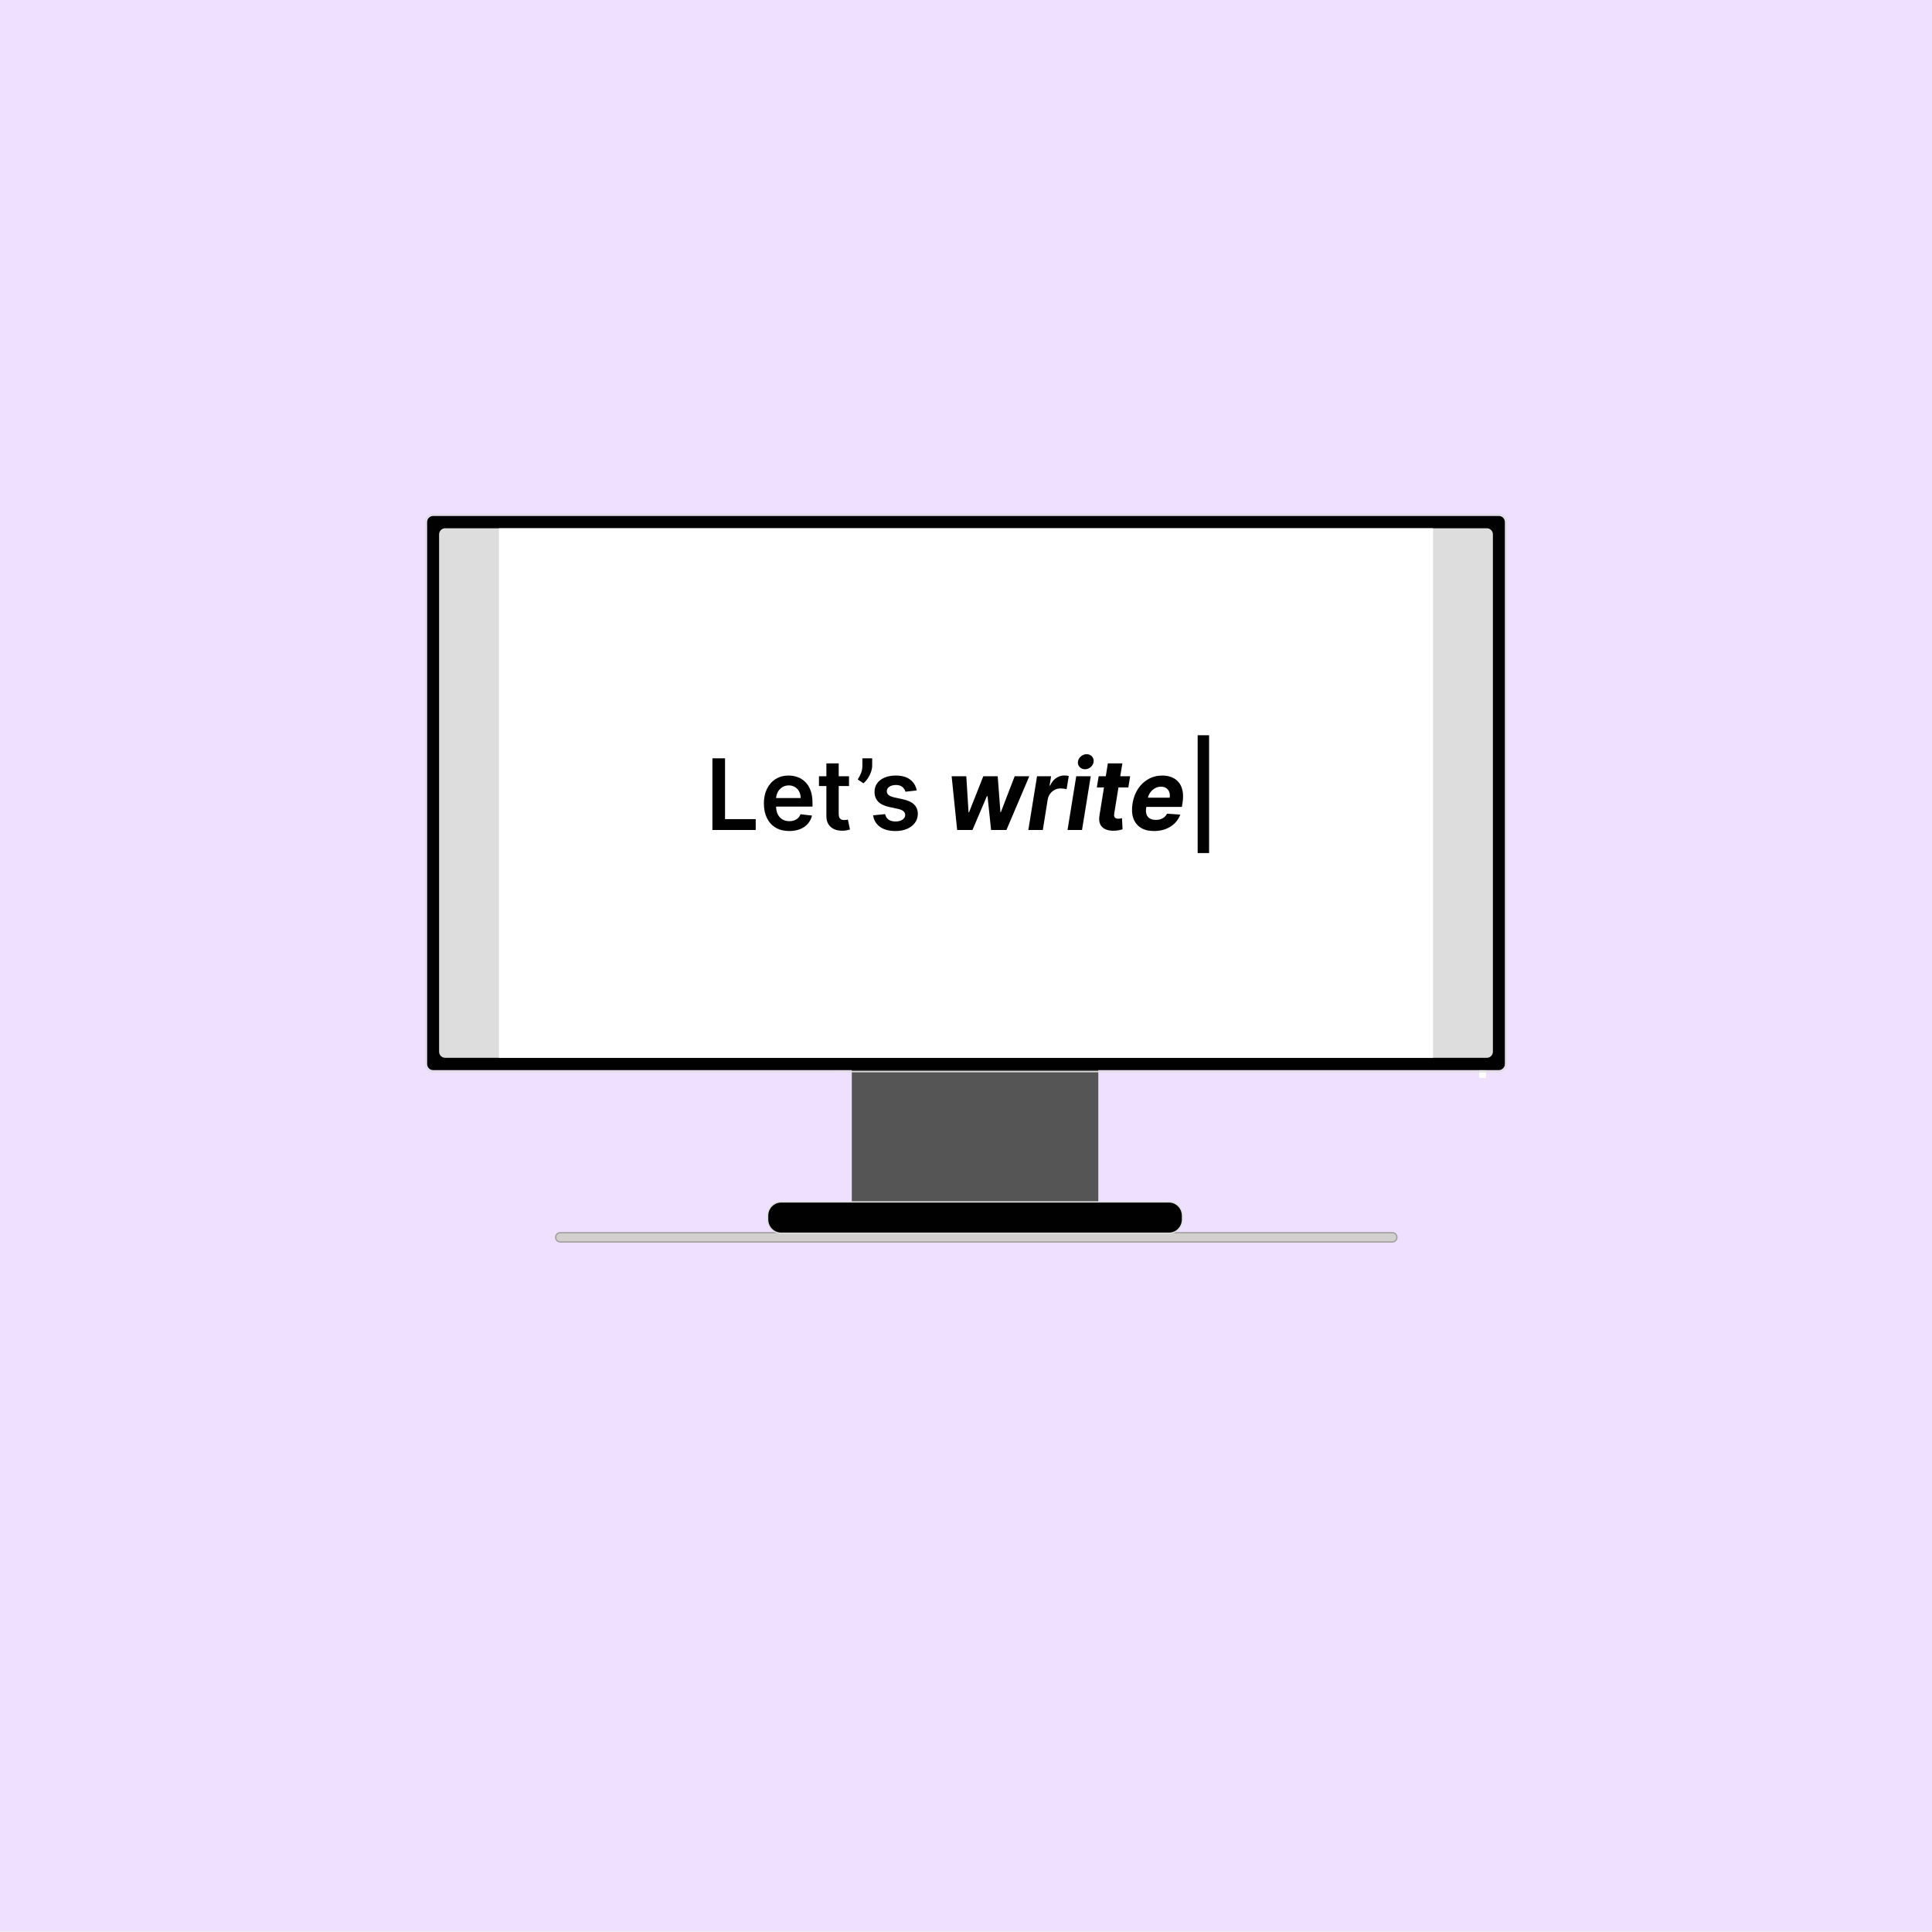
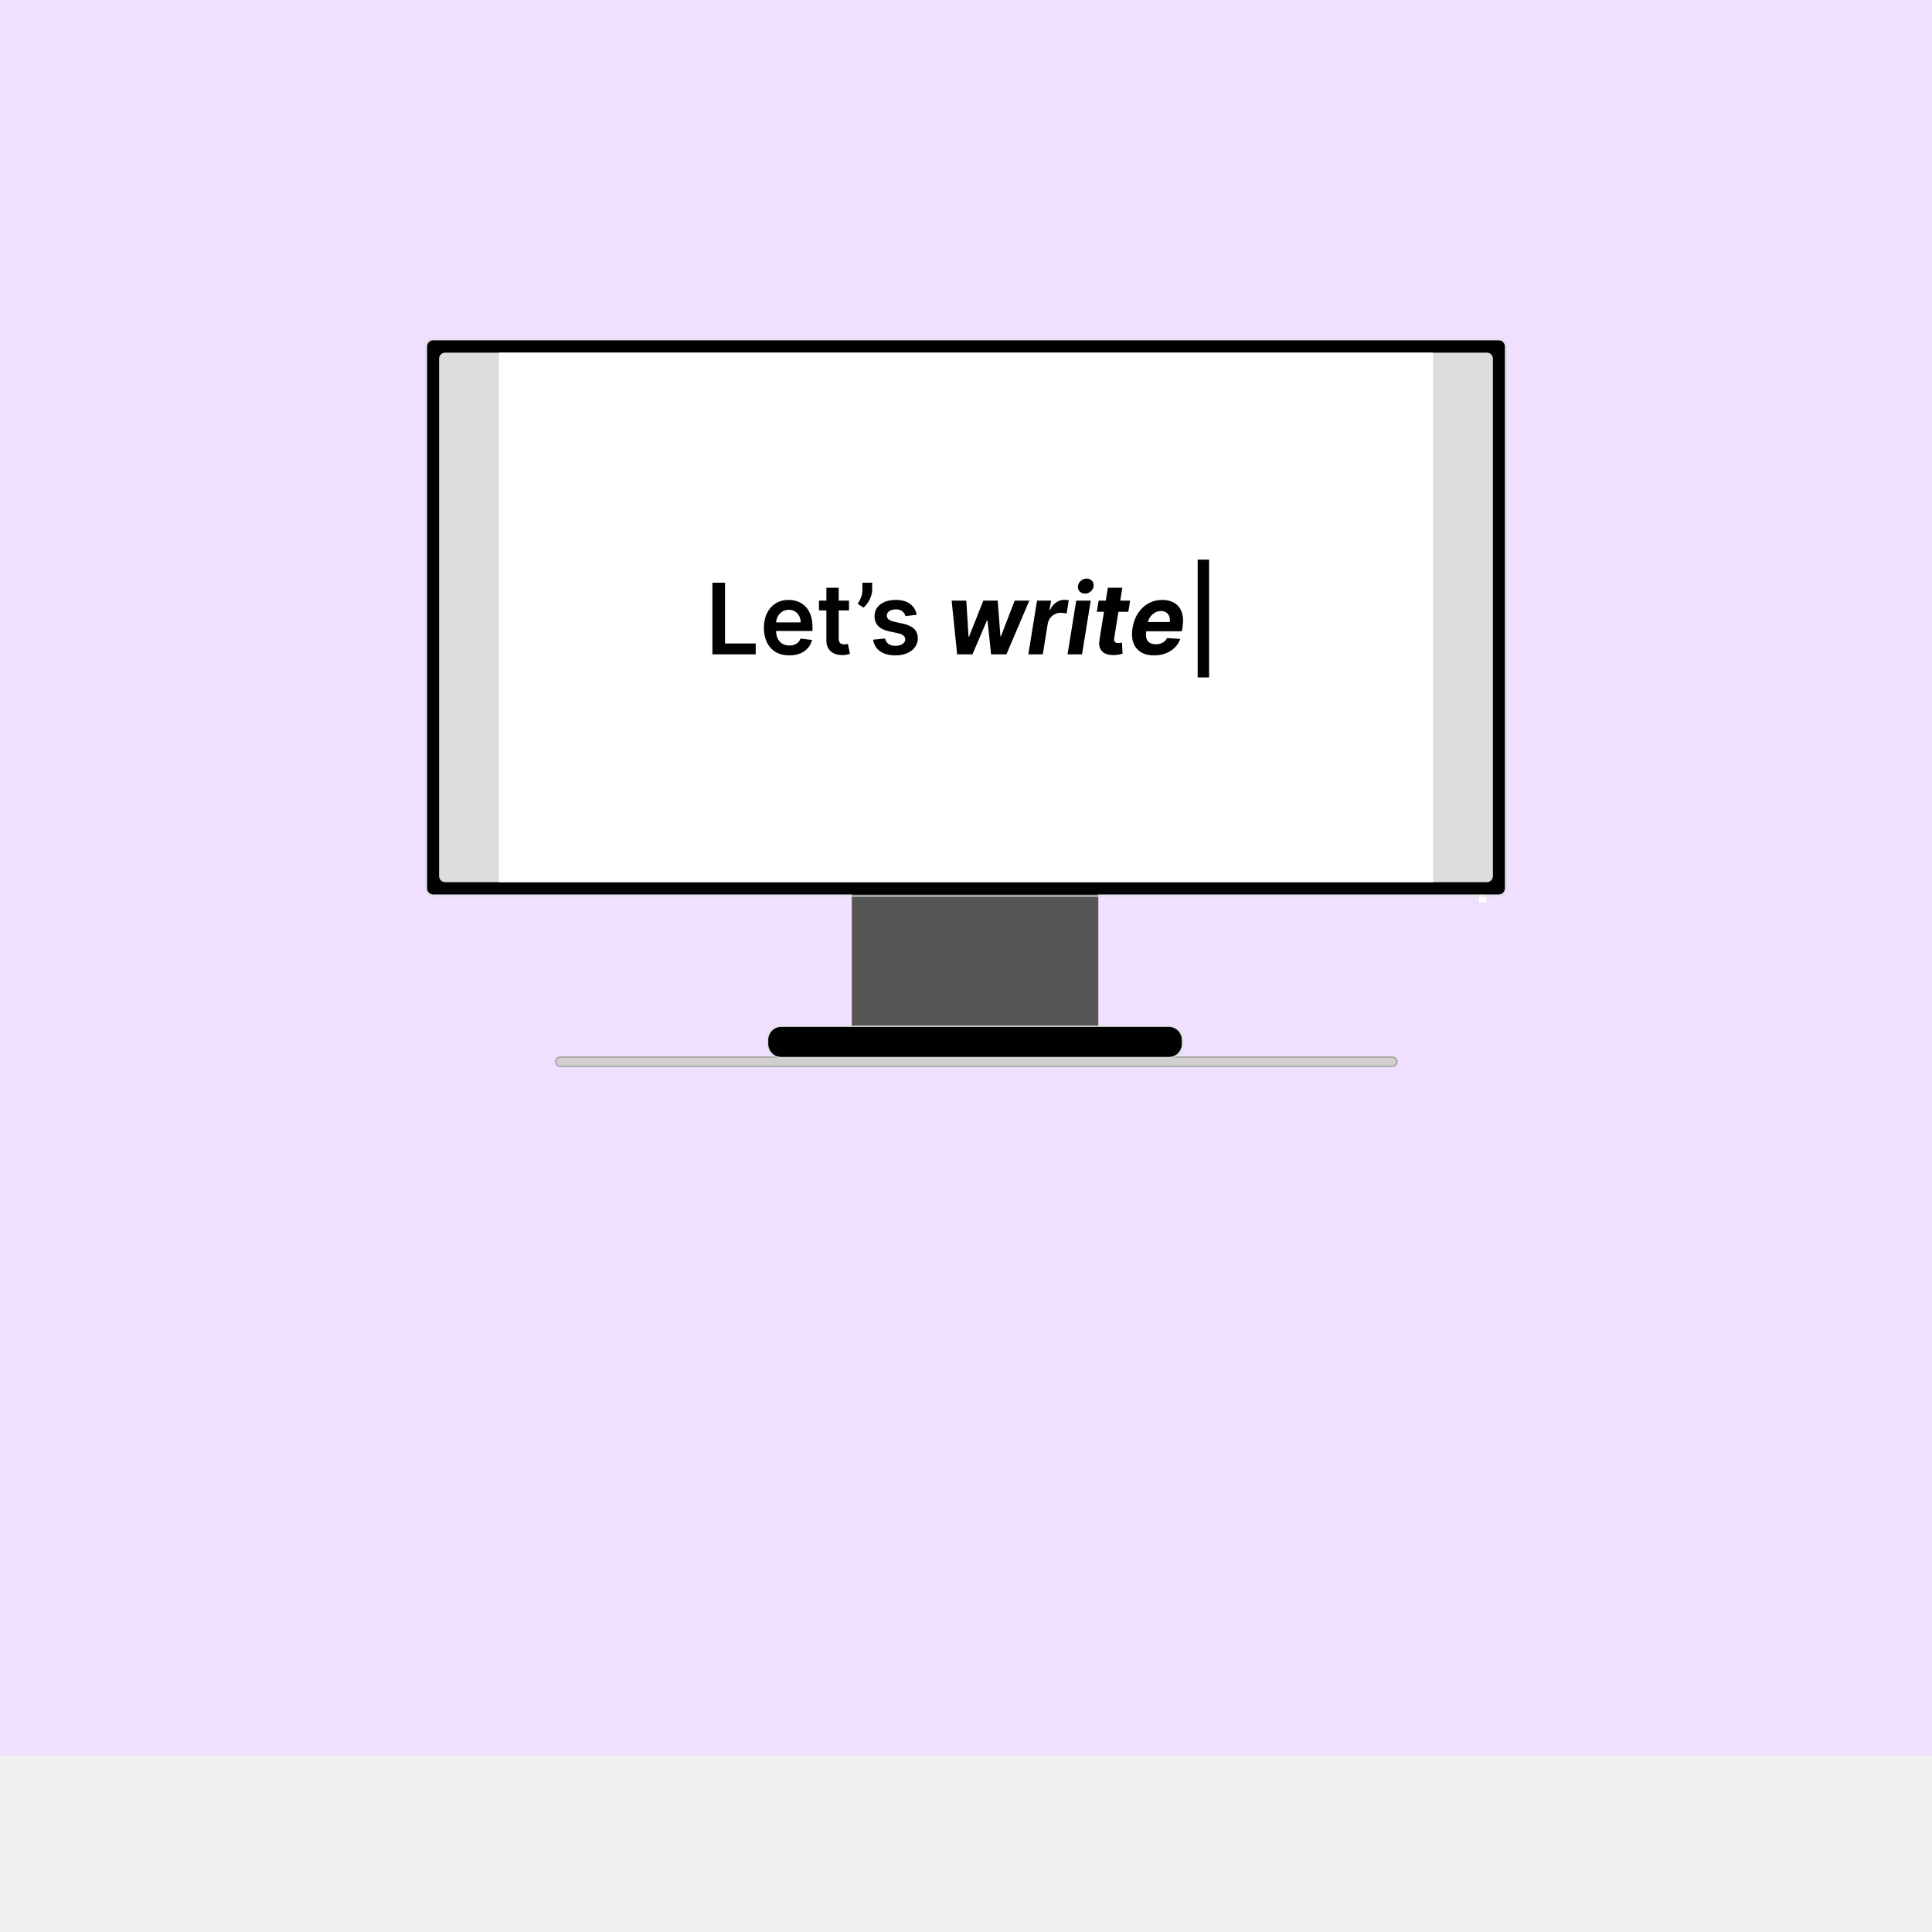
- <svg xmlns="http://www.w3.org/2000/svg" width="1200" height="1200" viewBox="100 100 1000 1100" fill="none">
+ <svg xmlns="http://www.w3.org/2000/svg" width="1200" height="1200" viewBox="100 200 1000 1100" fill="none">
  <g clip-path="url(#clip0_1678_3438)">
    <path d="M1200 0.465H0V1199.65H1200V0.465Z" fill="#F0E0FF" />
    <path d="M842.794 801.852H368.931C367.519 801.852 366.374 803.029 366.374 804.481C366.374 805.933 367.519 807.11 368.931 807.11H842.794C844.207 807.11 845.351 805.933 845.351 804.481C845.351 803.029 844.207 801.852 842.794 801.852Z" fill="#D2CFCF" stroke="#A3A0A0" stroke-width="0.75" />
    <path d="M668.509 656.614H541.797C538.031 656.614 534.979 659.753 534.979 663.626V785.495C534.979 789.367 538.031 792.506 541.797 792.506H668.509C672.274 792.506 675.327 789.367 675.327 785.495V663.626C675.327 659.753 672.274 656.614 668.509 656.614Z" fill="#555555" />
    <path d="M715.589 784.323H494.714C490.478 784.323 487.044 787.854 487.044 792.211V794.265C487.044 798.621 490.478 802.153 494.714 802.153H715.589C719.825 802.153 723.259 798.621 723.259 794.265V792.211C723.259 787.854 719.825 784.323 715.589 784.323Z" fill="#010101" stroke="#DDDDDD" stroke-width="0.75" />
    <path d="M892.125 700.513H896.032V713.751H892.125V700.513Z" fill="white" />
    <path d="M903.409 392.89H296.59C294.237 392.89 292.329 394.852 292.329 397.272V705.771C292.329 708.192 294.237 710.153 296.59 710.153H903.409C905.762 710.153 907.67 708.192 907.67 705.771V397.272C907.67 394.852 905.762 392.89 903.409 392.89Z" stroke="#DDDDDD" stroke-width="0.75" />
    <path d="M903.408 393.766H296.59C294.707 393.766 293.181 395.336 293.181 397.272V705.771C293.181 707.708 294.707 709.277 296.59 709.277H903.408C905.291 709.277 906.817 707.708 906.817 705.771V397.272C906.817 395.336 905.291 393.766 903.408 393.766Z" fill="#010101" />
    <path d="M896.59 400.777H303.408C301.525 400.777 299.999 402.347 299.999 404.283V698.76C299.999 700.696 301.525 702.266 303.408 702.266H896.59C898.473 702.266 899.999 700.696 899.999 698.76V404.283C899.999 402.347 898.473 400.777 896.59 400.777Z" fill="#DDDDDD" />
    <path d="M865.909 400.777H334.091V702.266H865.909V400.777Z" fill="white" />
    <path d="M455.616 572.556V531.763H462.803V566.361H480.274V572.556H455.616ZM499.373 573.152C496.39 573.152 493.813 572.517 491.645 571.241C489.488 569.955 487.828 568.134 486.666 565.784C485.504 563.42 484.923 560.638 484.923 557.438C484.923 554.291 485.504 551.529 486.666 549.152C487.841 546.761 489.481 544.902 491.587 543.575C493.69 542.233 496.165 541.563 499.005 541.563C500.839 541.563 502.567 541.868 504.197 542.479C505.837 543.076 507.282 544.006 508.533 545.267C509.801 546.529 510.793 548.136 511.516 550.088C512.242 552.026 512.604 554.337 512.604 557.019V559.231H488.216V554.37H505.881C505.867 552.989 505.577 551.761 505.008 550.685C504.442 549.597 503.648 548.74 502.629 548.116C501.62 547.492 500.443 547.18 499.1 547.18C497.668 547.18 496.41 547.538 495.323 548.255C494.239 548.959 493.393 549.889 492.787 551.044C492.193 552.186 491.89 553.441 491.876 554.808V559.051C491.876 560.831 492.193 562.358 492.824 563.632C493.458 564.894 494.345 565.863 495.48 566.541C496.615 567.205 497.945 567.537 499.468 567.537C500.491 567.537 501.412 567.39 502.24 567.098C503.065 566.793 503.784 566.348 504.391 565.764C504.998 565.179 505.455 564.456 505.765 563.593L512.31 564.35C511.898 566.129 511.11 567.682 509.948 569.01C508.799 570.326 507.326 571.347 505.533 572.079C503.737 572.794 501.684 573.152 499.373 573.152ZM533.392 541.961V547.538H516.289V541.961H533.392ZM520.509 534.631H527.522V563.354C527.522 564.323 527.665 565.066 527.948 565.585C528.245 566.089 528.633 566.434 529.11 566.62C529.588 566.806 530.116 566.899 530.699 566.899C531.139 566.899 531.538 566.866 531.899 566.8C532.274 566.733 532.557 566.673 532.751 566.62L533.934 572.258C533.559 572.391 533.024 572.535 532.325 572.696C531.64 572.854 530.801 572.949 529.809 572.973C528.05 573.026 526.468 572.756 525.06 572.156C523.656 571.546 522.538 570.603 521.713 569.331C520.898 568.054 520.496 566.461 520.509 564.549V534.631ZM546.585 531.763V535.826C546.585 536.995 546.367 538.21 545.927 539.471C545.501 540.72 544.915 541.915 544.165 543.056C543.415 544.185 542.563 545.155 541.608 545.965L538.356 543.794C539.065 542.691 539.685 541.503 540.214 540.228C540.742 538.94 541.008 537.486 541.008 535.866V531.763H546.585ZM571.932 550.048L565.54 550.765C565.359 550.101 565.042 549.477 564.592 548.893C564.152 548.308 563.559 547.837 562.809 547.478C562.059 547.12 561.142 546.941 560.058 546.941C558.599 546.941 557.372 547.266 556.38 547.917C555.398 548.567 554.914 549.41 554.924 550.446C554.914 551.336 555.227 552.06 555.875 552.617C556.533 553.175 557.617 553.633 559.127 553.992L564.204 555.107C567.02 555.732 569.109 556.721 570.48 558.075C571.86 559.43 572.559 561.202 572.573 563.394C572.559 565.319 572.01 567.019 570.926 568.493C569.852 569.955 568.363 571.094 566.45 571.918C564.538 572.742 562.346 573.152 559.864 573.152C556.223 573.152 553.291 572.37 551.072 570.803C548.849 569.222 547.526 567.025 547.1 564.21L553.939 563.533C554.249 564.914 554.907 565.956 555.913 566.66C556.922 567.364 558.231 567.716 559.847 567.716C561.51 567.716 562.847 567.364 563.856 566.66C564.875 565.956 565.387 565.086 565.387 564.051C565.387 563.174 565.056 562.45 564.398 561.879C563.75 561.309 562.745 560.87 561.374 560.565L556.301 559.469C553.448 558.859 551.334 557.829 549.967 556.382C548.597 554.921 547.918 553.076 547.932 550.845C547.918 548.959 548.416 547.326 549.425 545.945C550.445 544.551 551.859 543.475 553.666 542.718C555.487 541.948 557.587 541.563 559.963 541.563C563.447 541.563 566.191 542.326 568.192 543.853C570.207 545.38 571.455 547.445 571.932 550.048ZM594.964 572.556L591.824 541.961H600.173L601.451 562.517H601.724L609.858 541.961H618.05L619.601 562.398H619.854L627.718 541.961H636.047L623.01 572.556H614.276L612.262 553.315H611.893L603.681 572.556H594.964ZM635.491 572.556L640.448 541.961H648.449L647.576 547.299H647.887C648.739 545.4 649.881 543.966 651.316 542.997C652.762 542.014 654.316 541.523 655.983 541.523C656.396 541.523 656.829 541.549 657.282 541.603C657.746 541.642 658.158 541.709 658.52 541.802L657.282 549.351C656.917 549.218 656.402 549.112 655.731 549.032C655.073 548.939 654.446 548.893 653.852 548.893C652.652 548.893 651.534 549.165 650.501 549.709C649.468 550.241 648.596 550.984 647.887 551.94C647.188 552.896 646.731 553.998 646.509 555.247L643.741 572.556H635.491ZM657.807 572.556L662.767 541.961H671.017L666.06 572.556H657.807ZM667.744 537.977C666.517 537.977 665.505 537.559 664.704 536.722C663.916 535.873 663.592 534.863 663.735 533.695C663.879 532.5 664.434 531.49 665.402 530.667C666.371 529.831 667.468 529.412 668.696 529.412C669.92 529.412 670.922 529.831 671.696 530.667C672.473 531.49 672.793 532.5 672.664 533.695C672.534 534.863 671.985 535.873 671.017 536.722C670.063 537.559 668.972 537.977 667.744 537.977ZM693.452 541.961L692.426 548.335H674.491L675.538 541.961H693.452ZM680.767 534.631H689.017L684.408 563.154C684.279 563.938 684.299 564.549 684.466 564.987C684.633 565.412 684.913 565.71 685.298 565.883C685.7 566.056 686.177 566.142 686.733 566.142C687.118 566.142 687.514 566.109 687.913 566.042C688.315 565.963 688.618 565.903 688.823 565.863L689.133 572.177C688.669 572.325 688.042 572.482 687.255 572.654C686.481 572.829 685.564 572.935 684.504 572.973C682.489 573.054 680.784 572.78 679.39 572.156C677.996 571.522 676.997 570.544 676.39 569.229C675.783 567.915 675.654 566.262 676.001 564.27L680.767 534.631ZM707.031 573.152C703.983 573.152 701.46 572.517 699.459 571.241C697.458 569.955 696.05 568.134 695.235 565.784C694.434 563.42 694.298 560.625 694.83 557.398C695.345 554.251 696.384 551.489 697.949 549.112C699.524 546.735 701.498 544.883 703.874 543.555C706.25 542.227 708.899 541.563 711.817 541.563C713.777 541.563 715.554 541.888 717.142 542.539C718.745 543.176 720.074 544.145 721.134 545.447C722.191 546.735 722.914 548.348 723.302 550.287C723.701 552.226 723.698 554.496 723.282 557.099L722.914 559.43H697.813L698.607 554.171H715.963C716.154 552.949 716.079 551.867 715.727 550.924C715.38 549.981 714.8 549.245 713.985 548.713C713.171 548.169 712.172 547.897 710.982 547.897C709.768 547.897 708.633 548.202 707.573 548.813C706.516 549.424 705.623 550.227 704.9 551.223C704.191 552.206 703.734 553.275 703.526 554.43L702.616 559.649C702.357 561.255 702.408 562.59 702.769 563.652C703.144 564.715 703.792 565.511 704.706 566.042C705.623 566.561 706.785 566.819 708.193 566.819C709.11 566.819 709.969 566.687 710.771 566.421C711.585 566.155 712.308 565.764 712.939 565.246C713.573 564.715 714.088 564.058 714.49 563.274L722.024 563.792C721.325 565.677 720.268 567.324 718.847 568.732C717.429 570.127 715.717 571.213 713.716 571.999C711.725 572.77 709.499 573.152 707.031 573.152ZM738.405 518.616V585.702H731.897V518.616H738.405Z" fill="#010101" />
  </g>
  <defs>
    <clipPath id="clip0_1678_3438">
      <rect width="1200" height="1200" fill="white" />
    </clipPath>
  </defs>
</svg>
